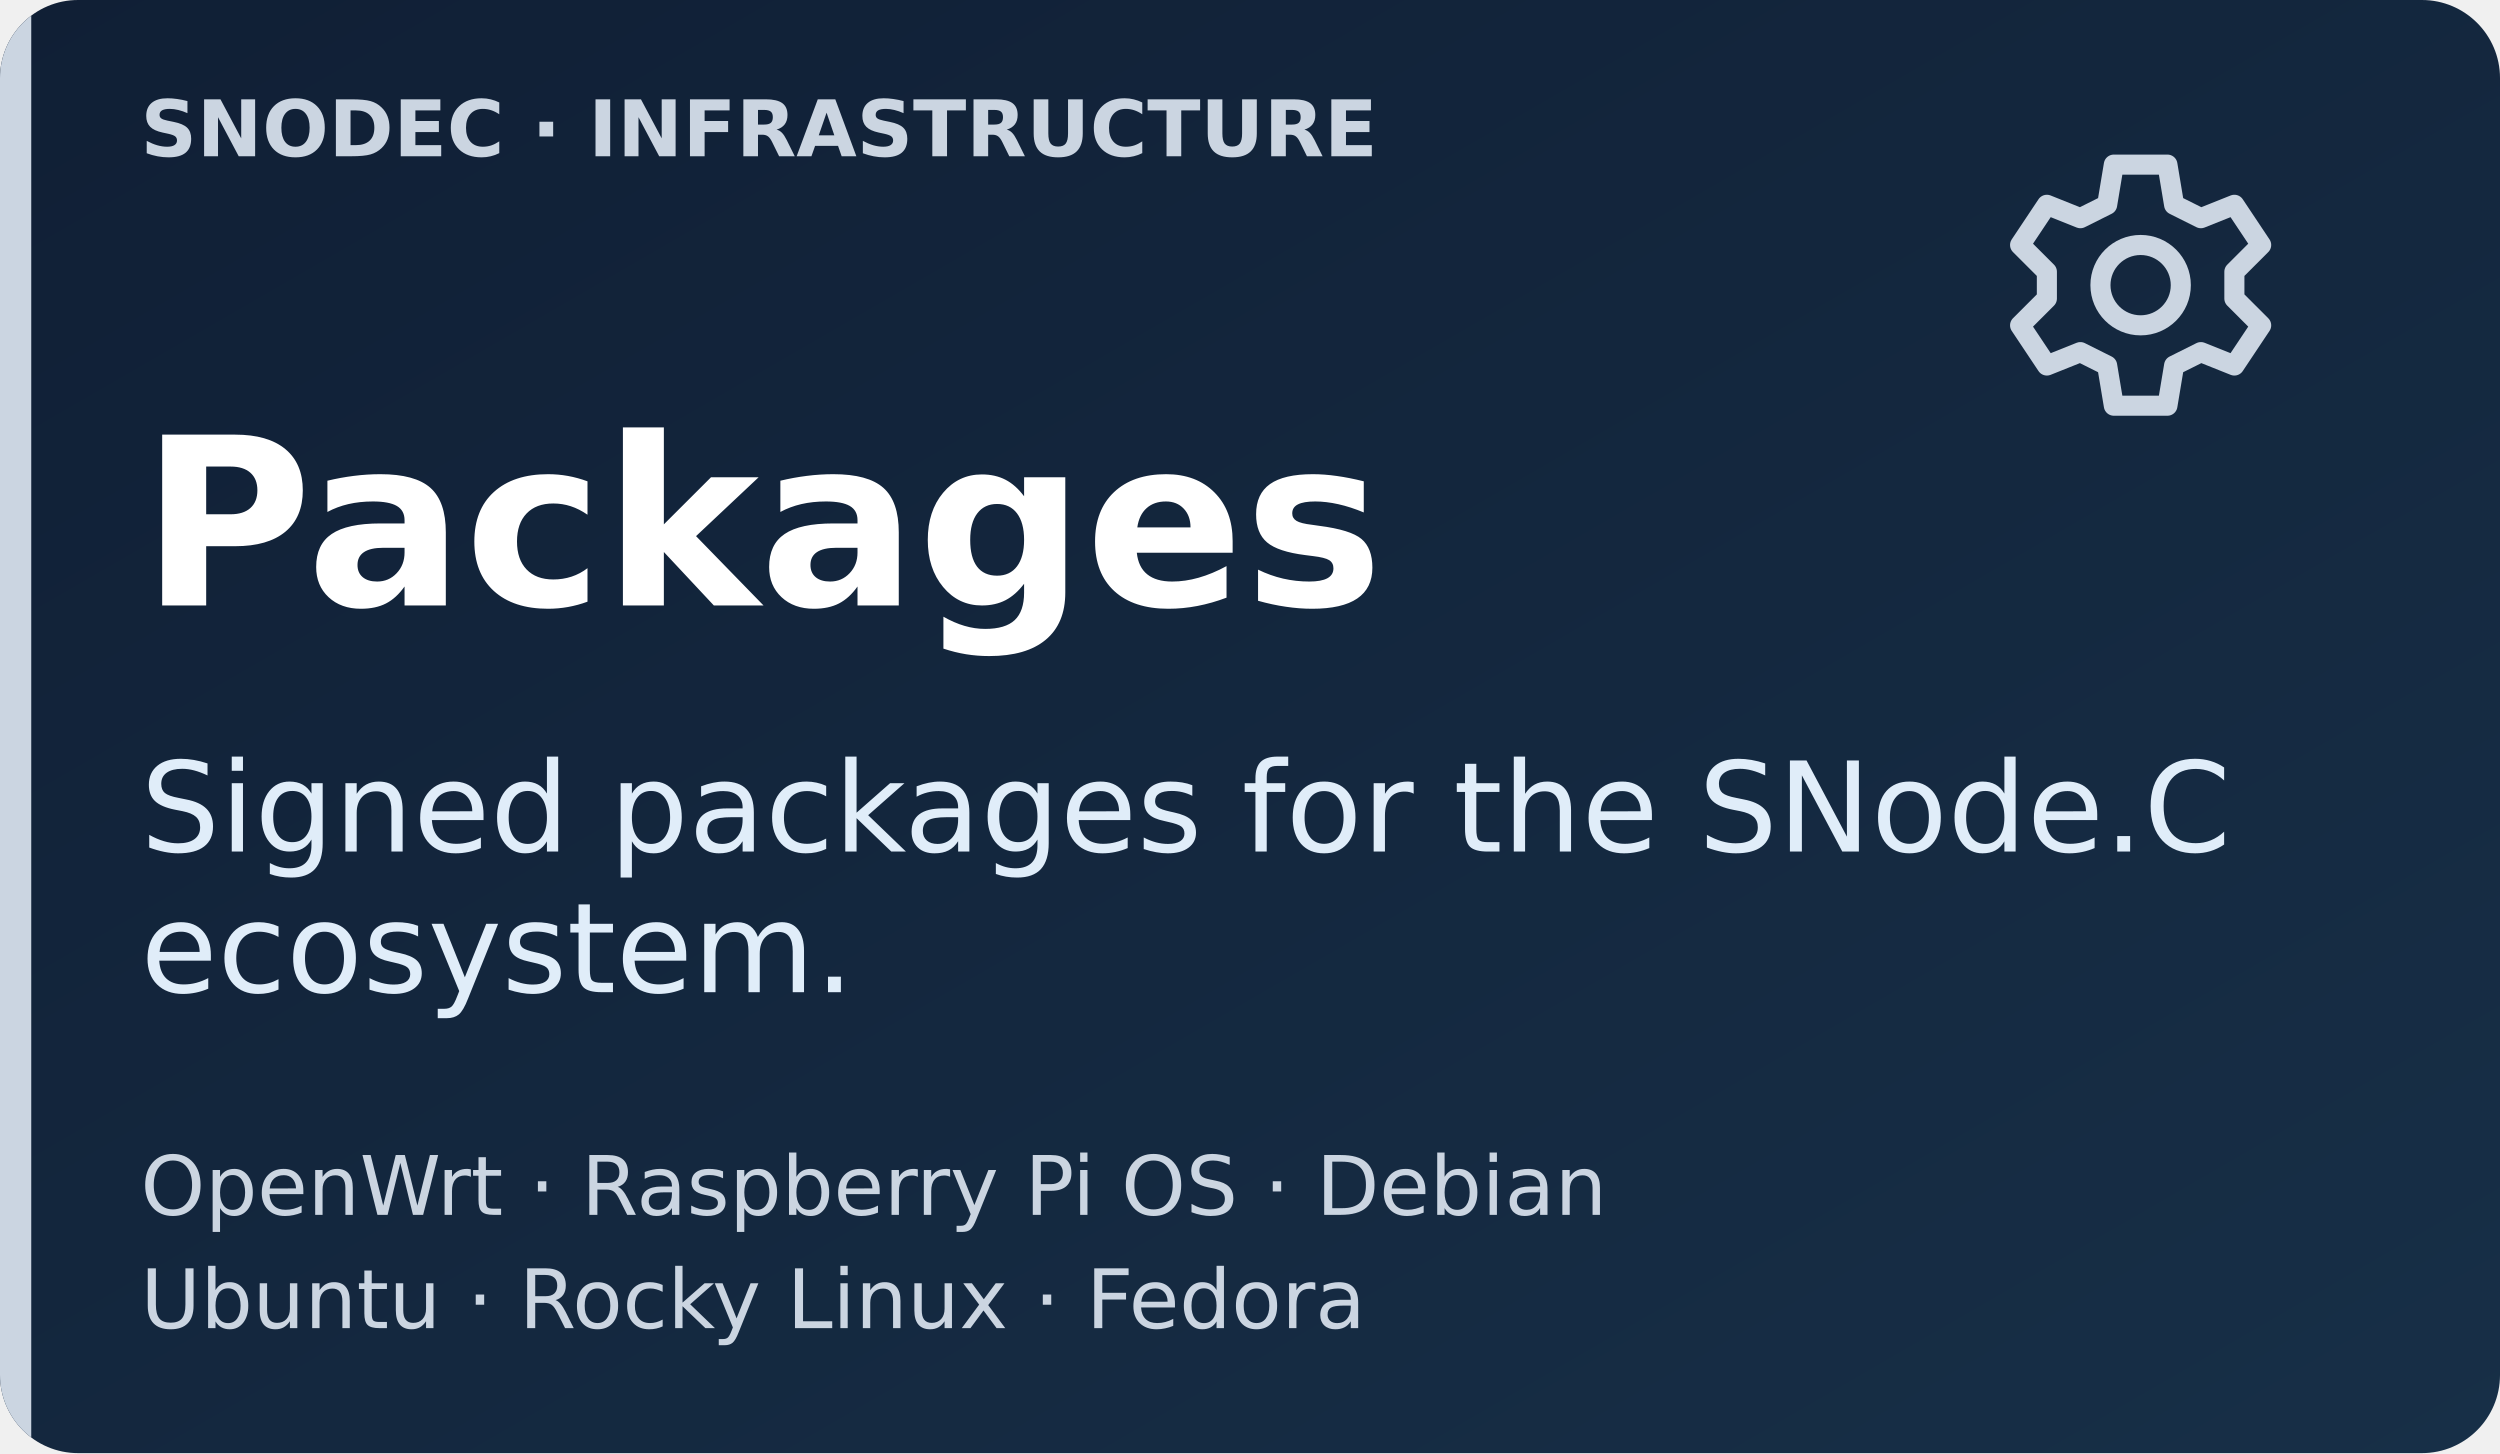
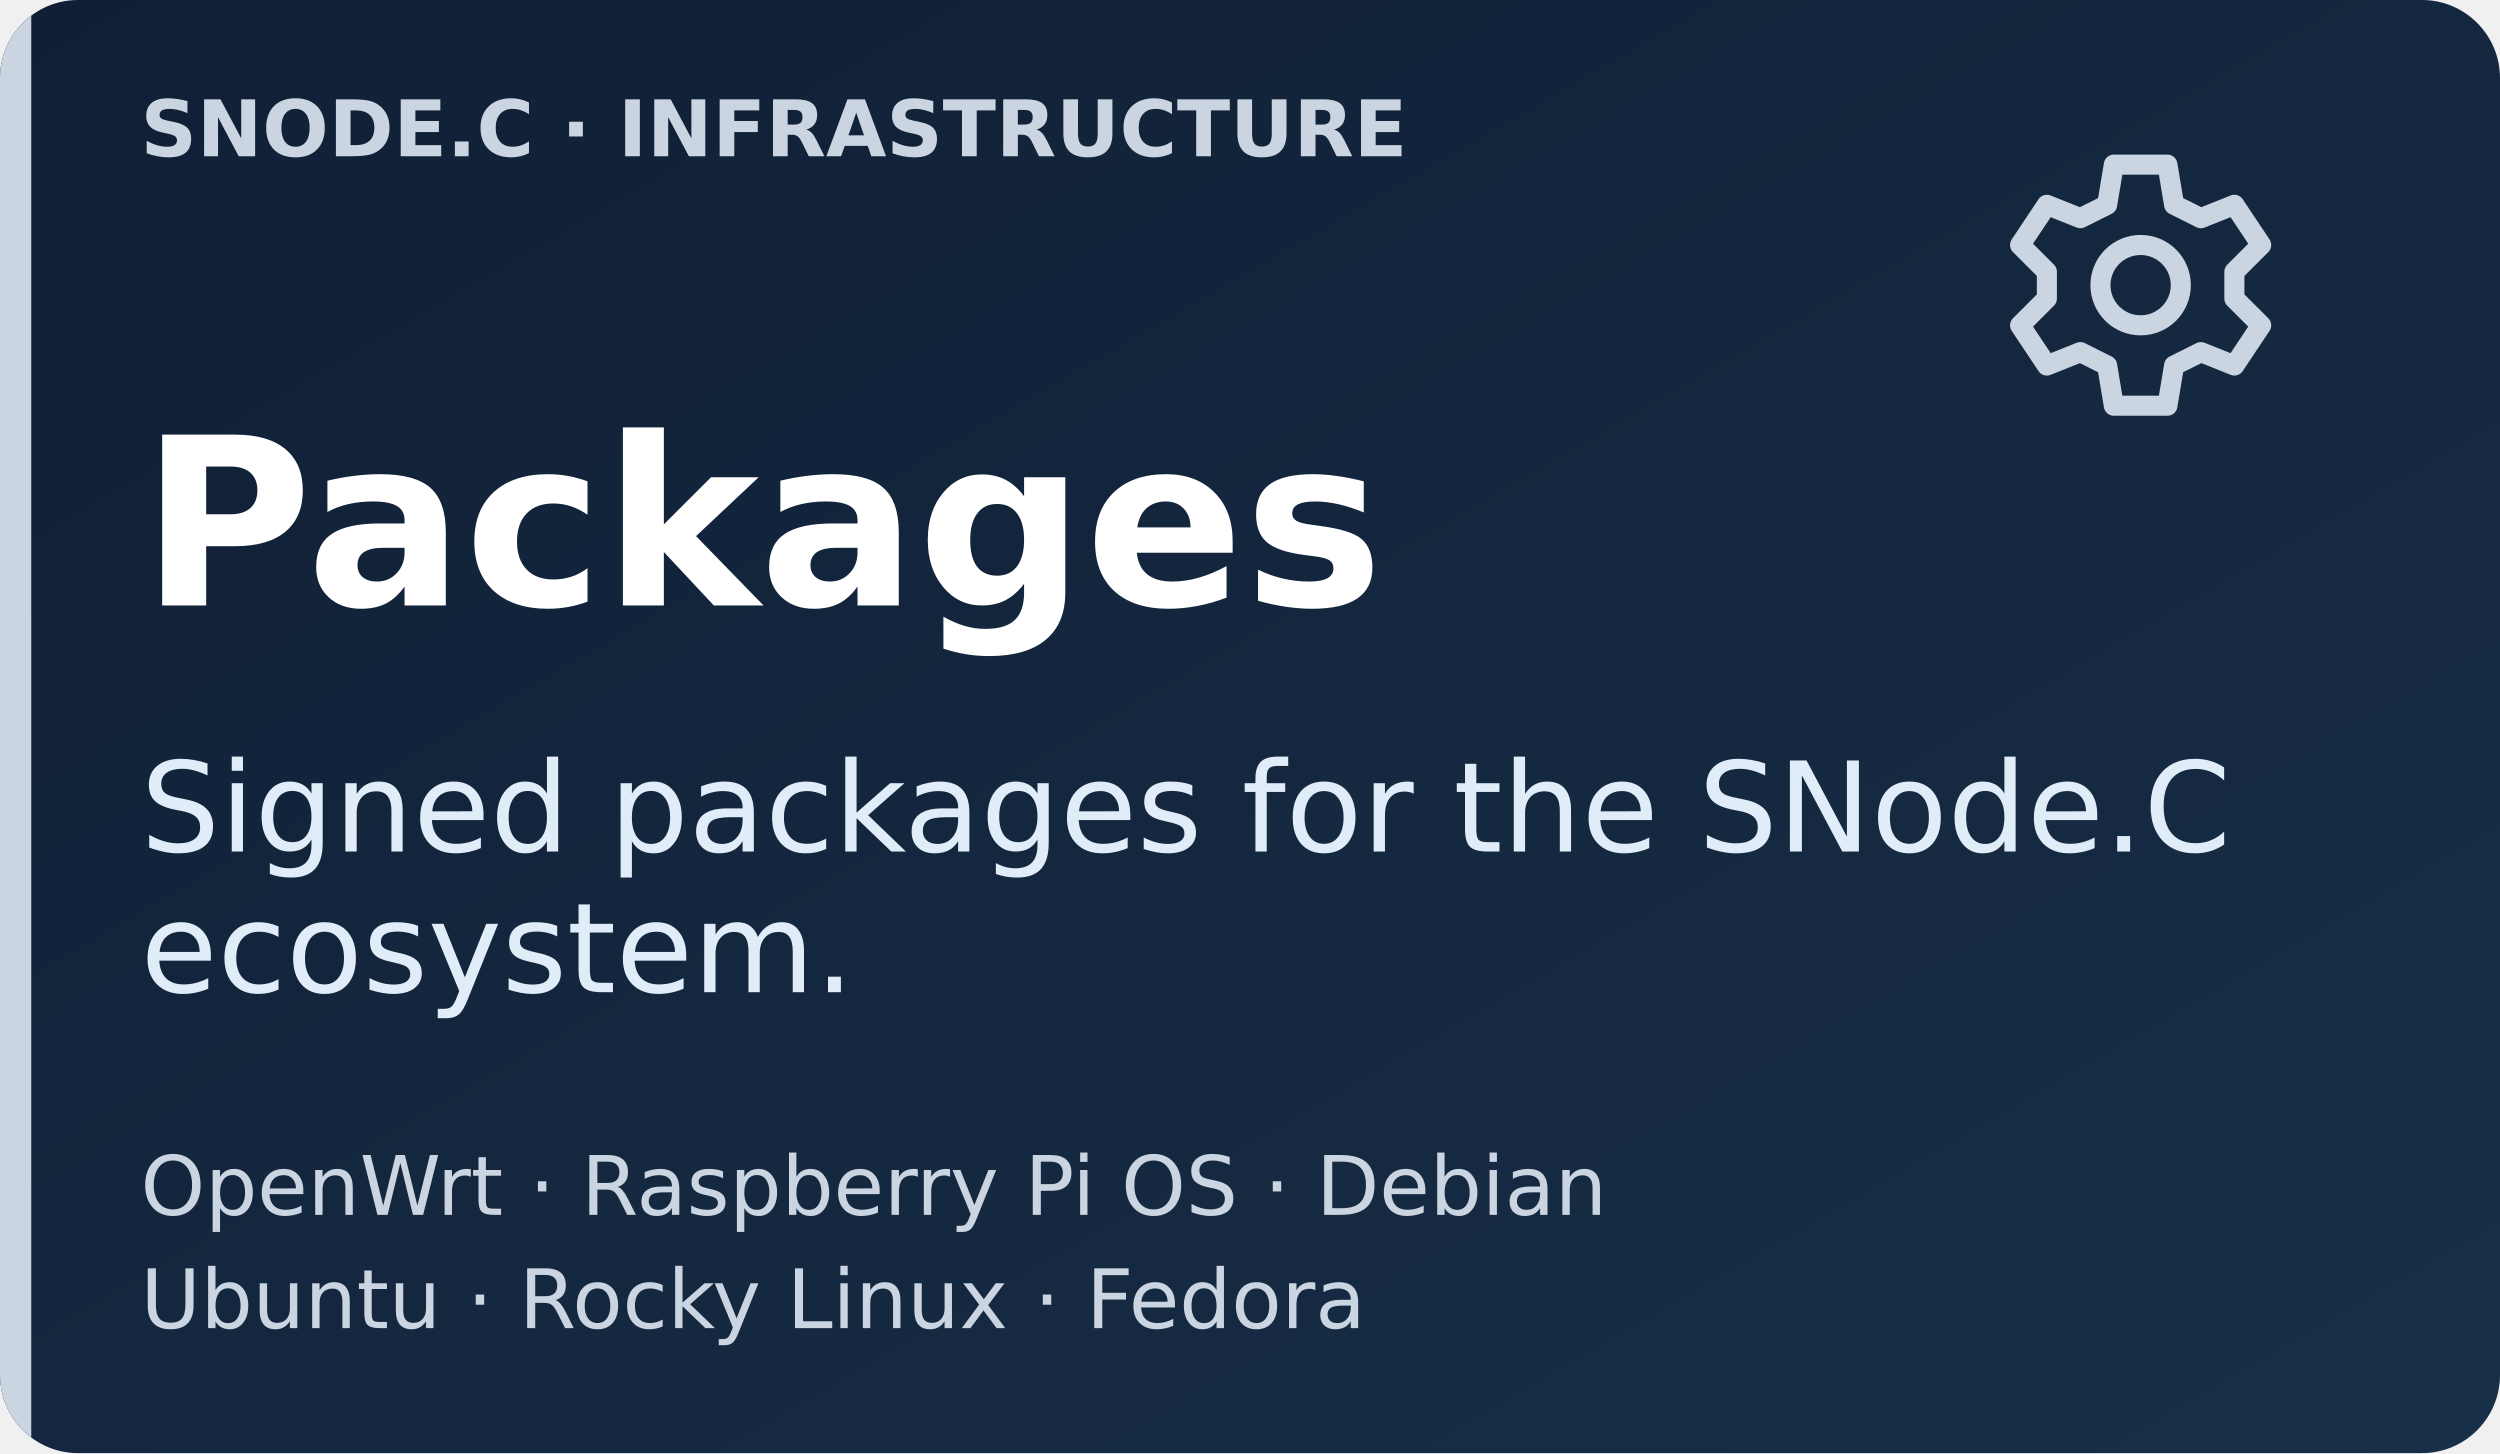
<svg xmlns="http://www.w3.org/2000/svg" width="640" height="372" viewBox="0 0 640 372" role="img" aria-labelledby="title description">
  <defs>
    <linearGradient id="background" x2="1" y2="1">
      <stop stop-color="#101f35" />
      <stop offset="1" stop-color="#172f47" />
    </linearGradient>
    <clipPath id="banner-outline-clip">
      <use href="#banner-outline" />
    </clipPath>
  </defs>
  <rect id="banner-outline" width="640" height="372" rx="20" fill="url(#background)" />
  <g clip-path="url(#banner-outline-clip)">
    <rect width="8" height="372" fill="#cbd5e1" />
  </g>
  <g font-family="DejaVu Sans,Verdana,sans-serif">
-     <text x="36" y="40" font-size="20" font-weight="700" fill="#cbd5e1">SNODEC · INFRASTRUCTURE</text>
+     <text x="36" y="40" font-size="20" font-weight="700" fill="#cbd5e1">SNODE.C · INFRASTRUCTURE</text>
    <text x="36" y="155" font-size="60" font-weight="700" fill="#ffffff">Packages</text>
    <text x="36" y="218" font-size="32" font-weight="400" fill="#e0edf9">Signed packages for the SNode.C </text>
    <text x="36" y="254" font-size="32" font-weight="400" fill="#e0edf9">ecosystem.</text>
    <text x="36" y="311" font-size="21" font-weight="400" fill="#cbd5e1">OpenWrt · Raspberry Pi OS · Debian</text>
    <text x="36" y="340" font-size="21" font-weight="400" fill="#cbd5e1">Ubuntu · Rocky Linux · Fedora</text>
  </g>
  <g transform="translate(548 73) scale(3.42857) translate(-12 -12)">
    <g fill="none" stroke="#cbd5e1" stroke-width="1.5" stroke-linecap="round" stroke-linejoin="round">
      <path d="m10 3-.5 3-2 1-2.5-1-2 3 2 2v2l-2 2 2 3 2.5-1 2 1 .5 3h4l.5-3 2-1 2.5 1 2-3-2-2v-2l2-2-2-3-2.5 1-2-1L14 3Z" />
      <circle cx="12" cy="12" r="3" />
    </g>
  </g>
</svg>
